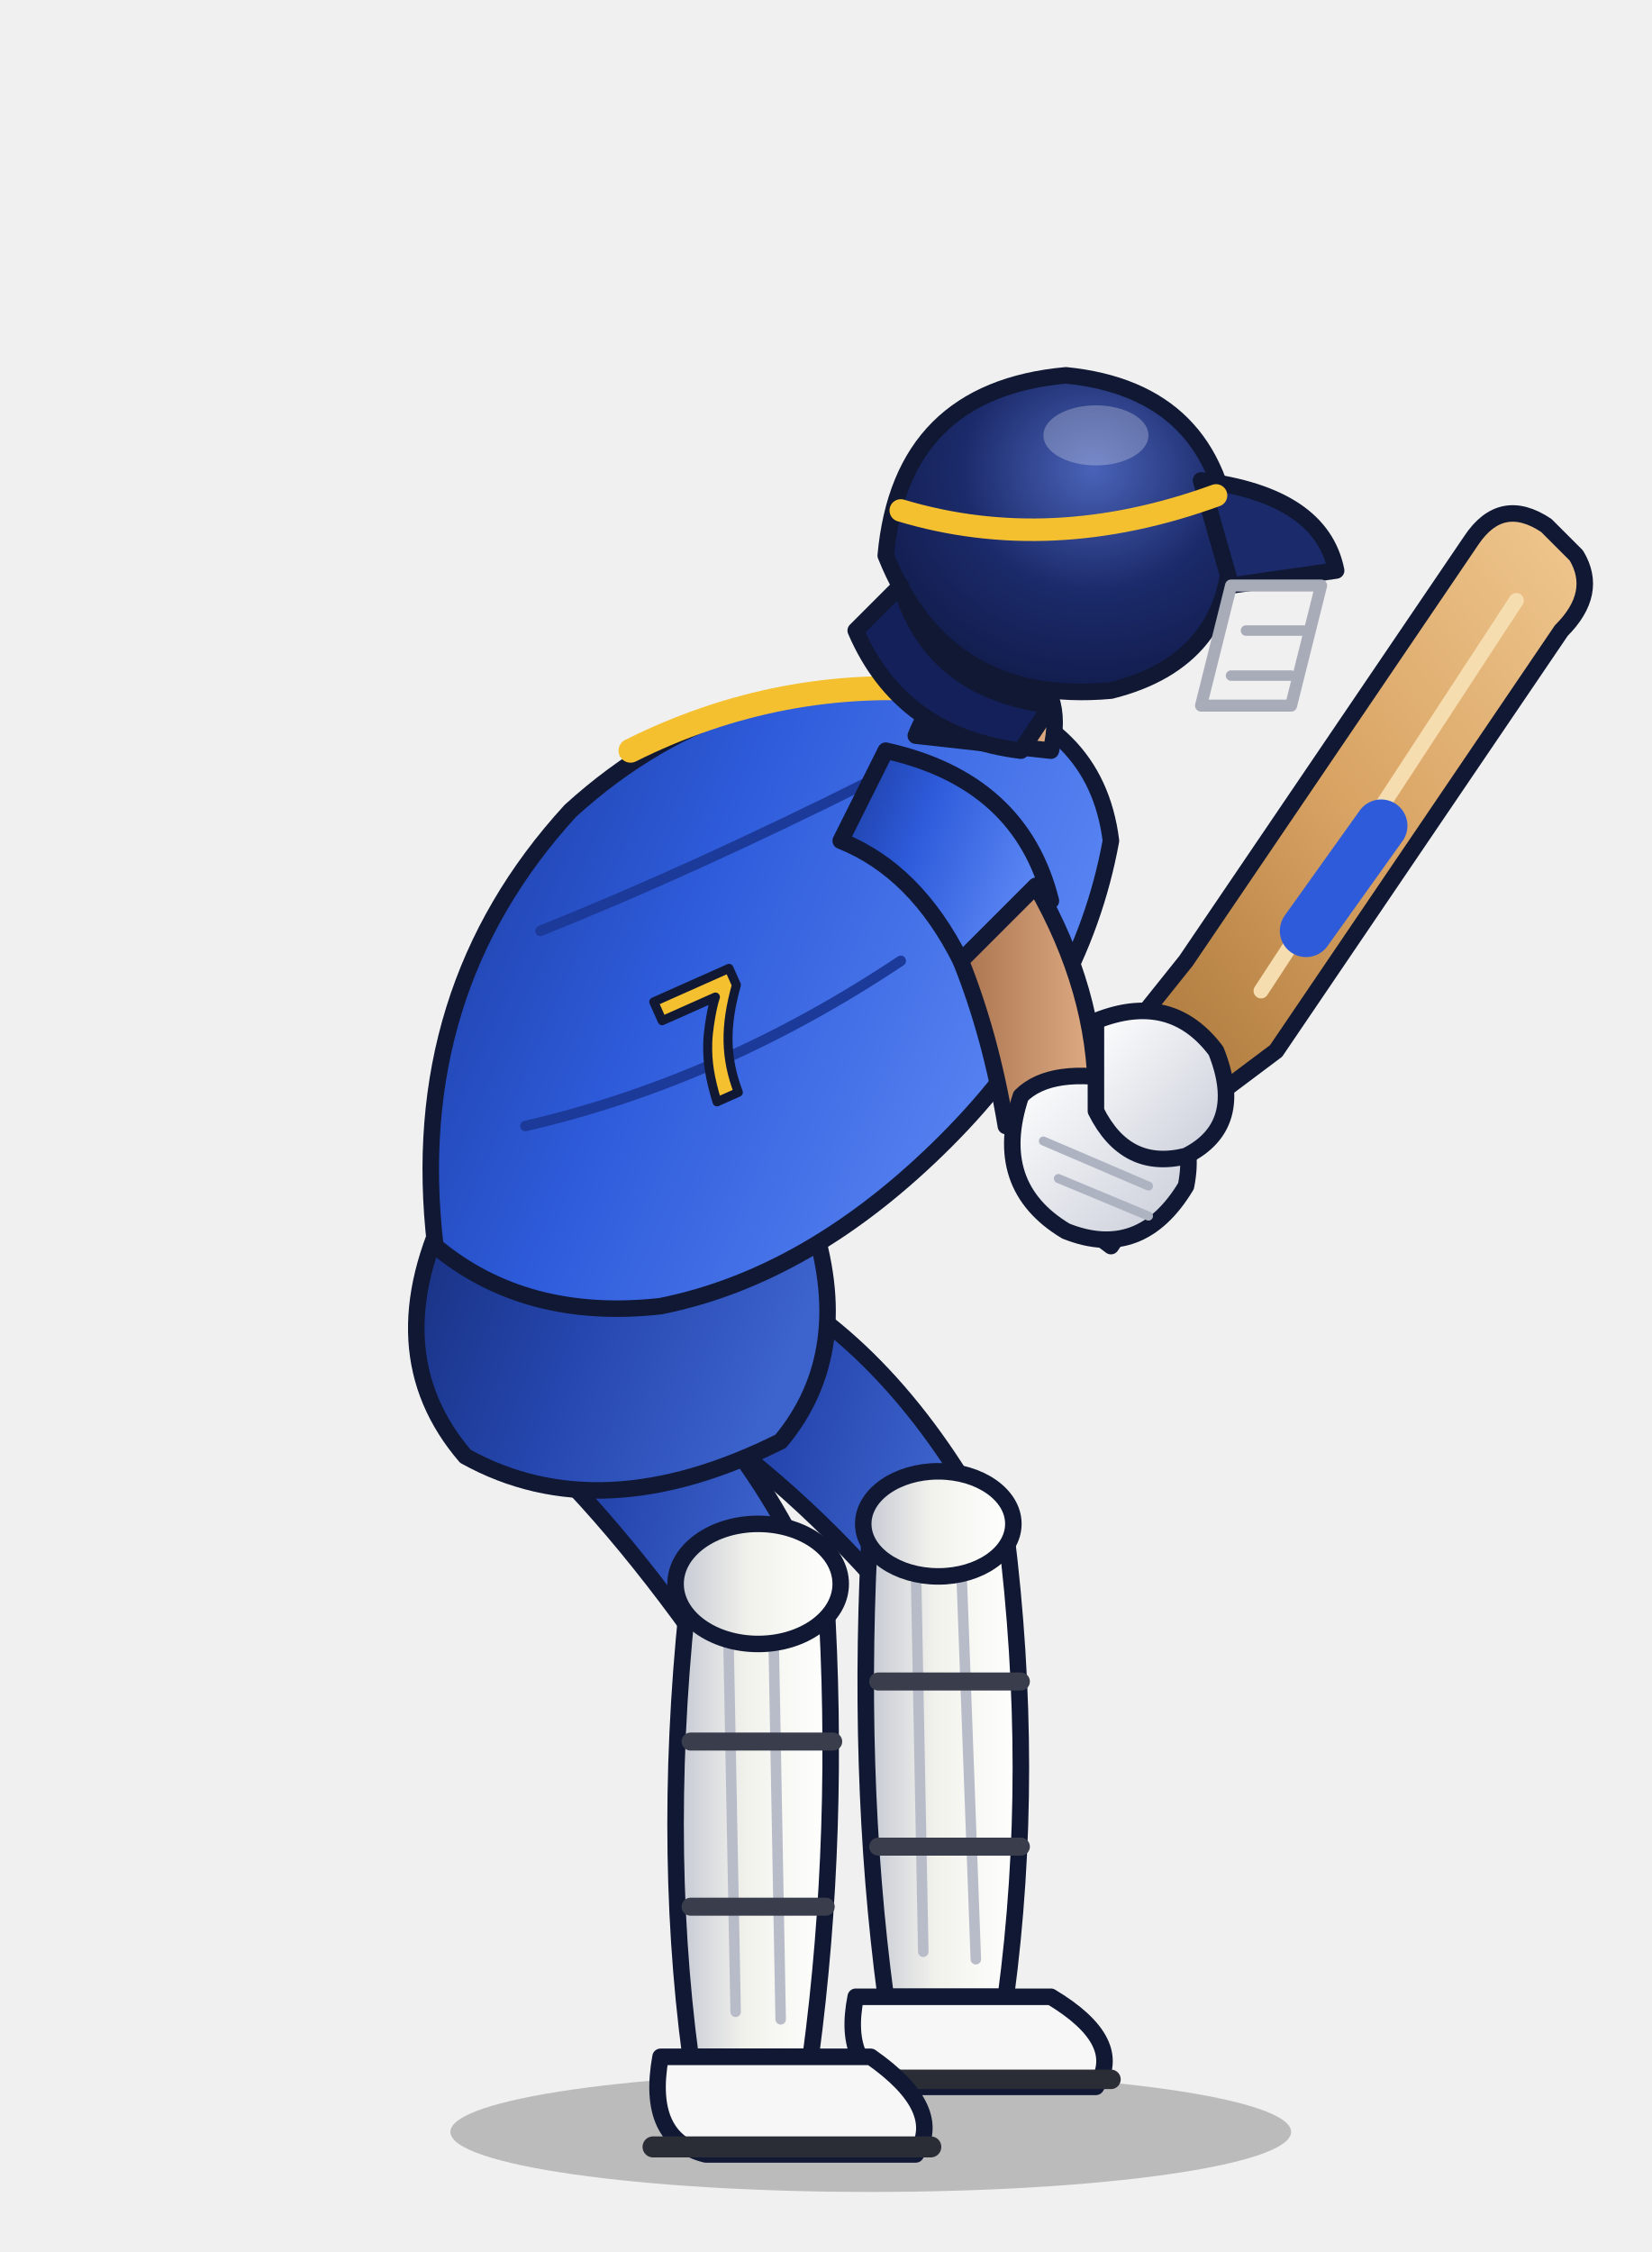
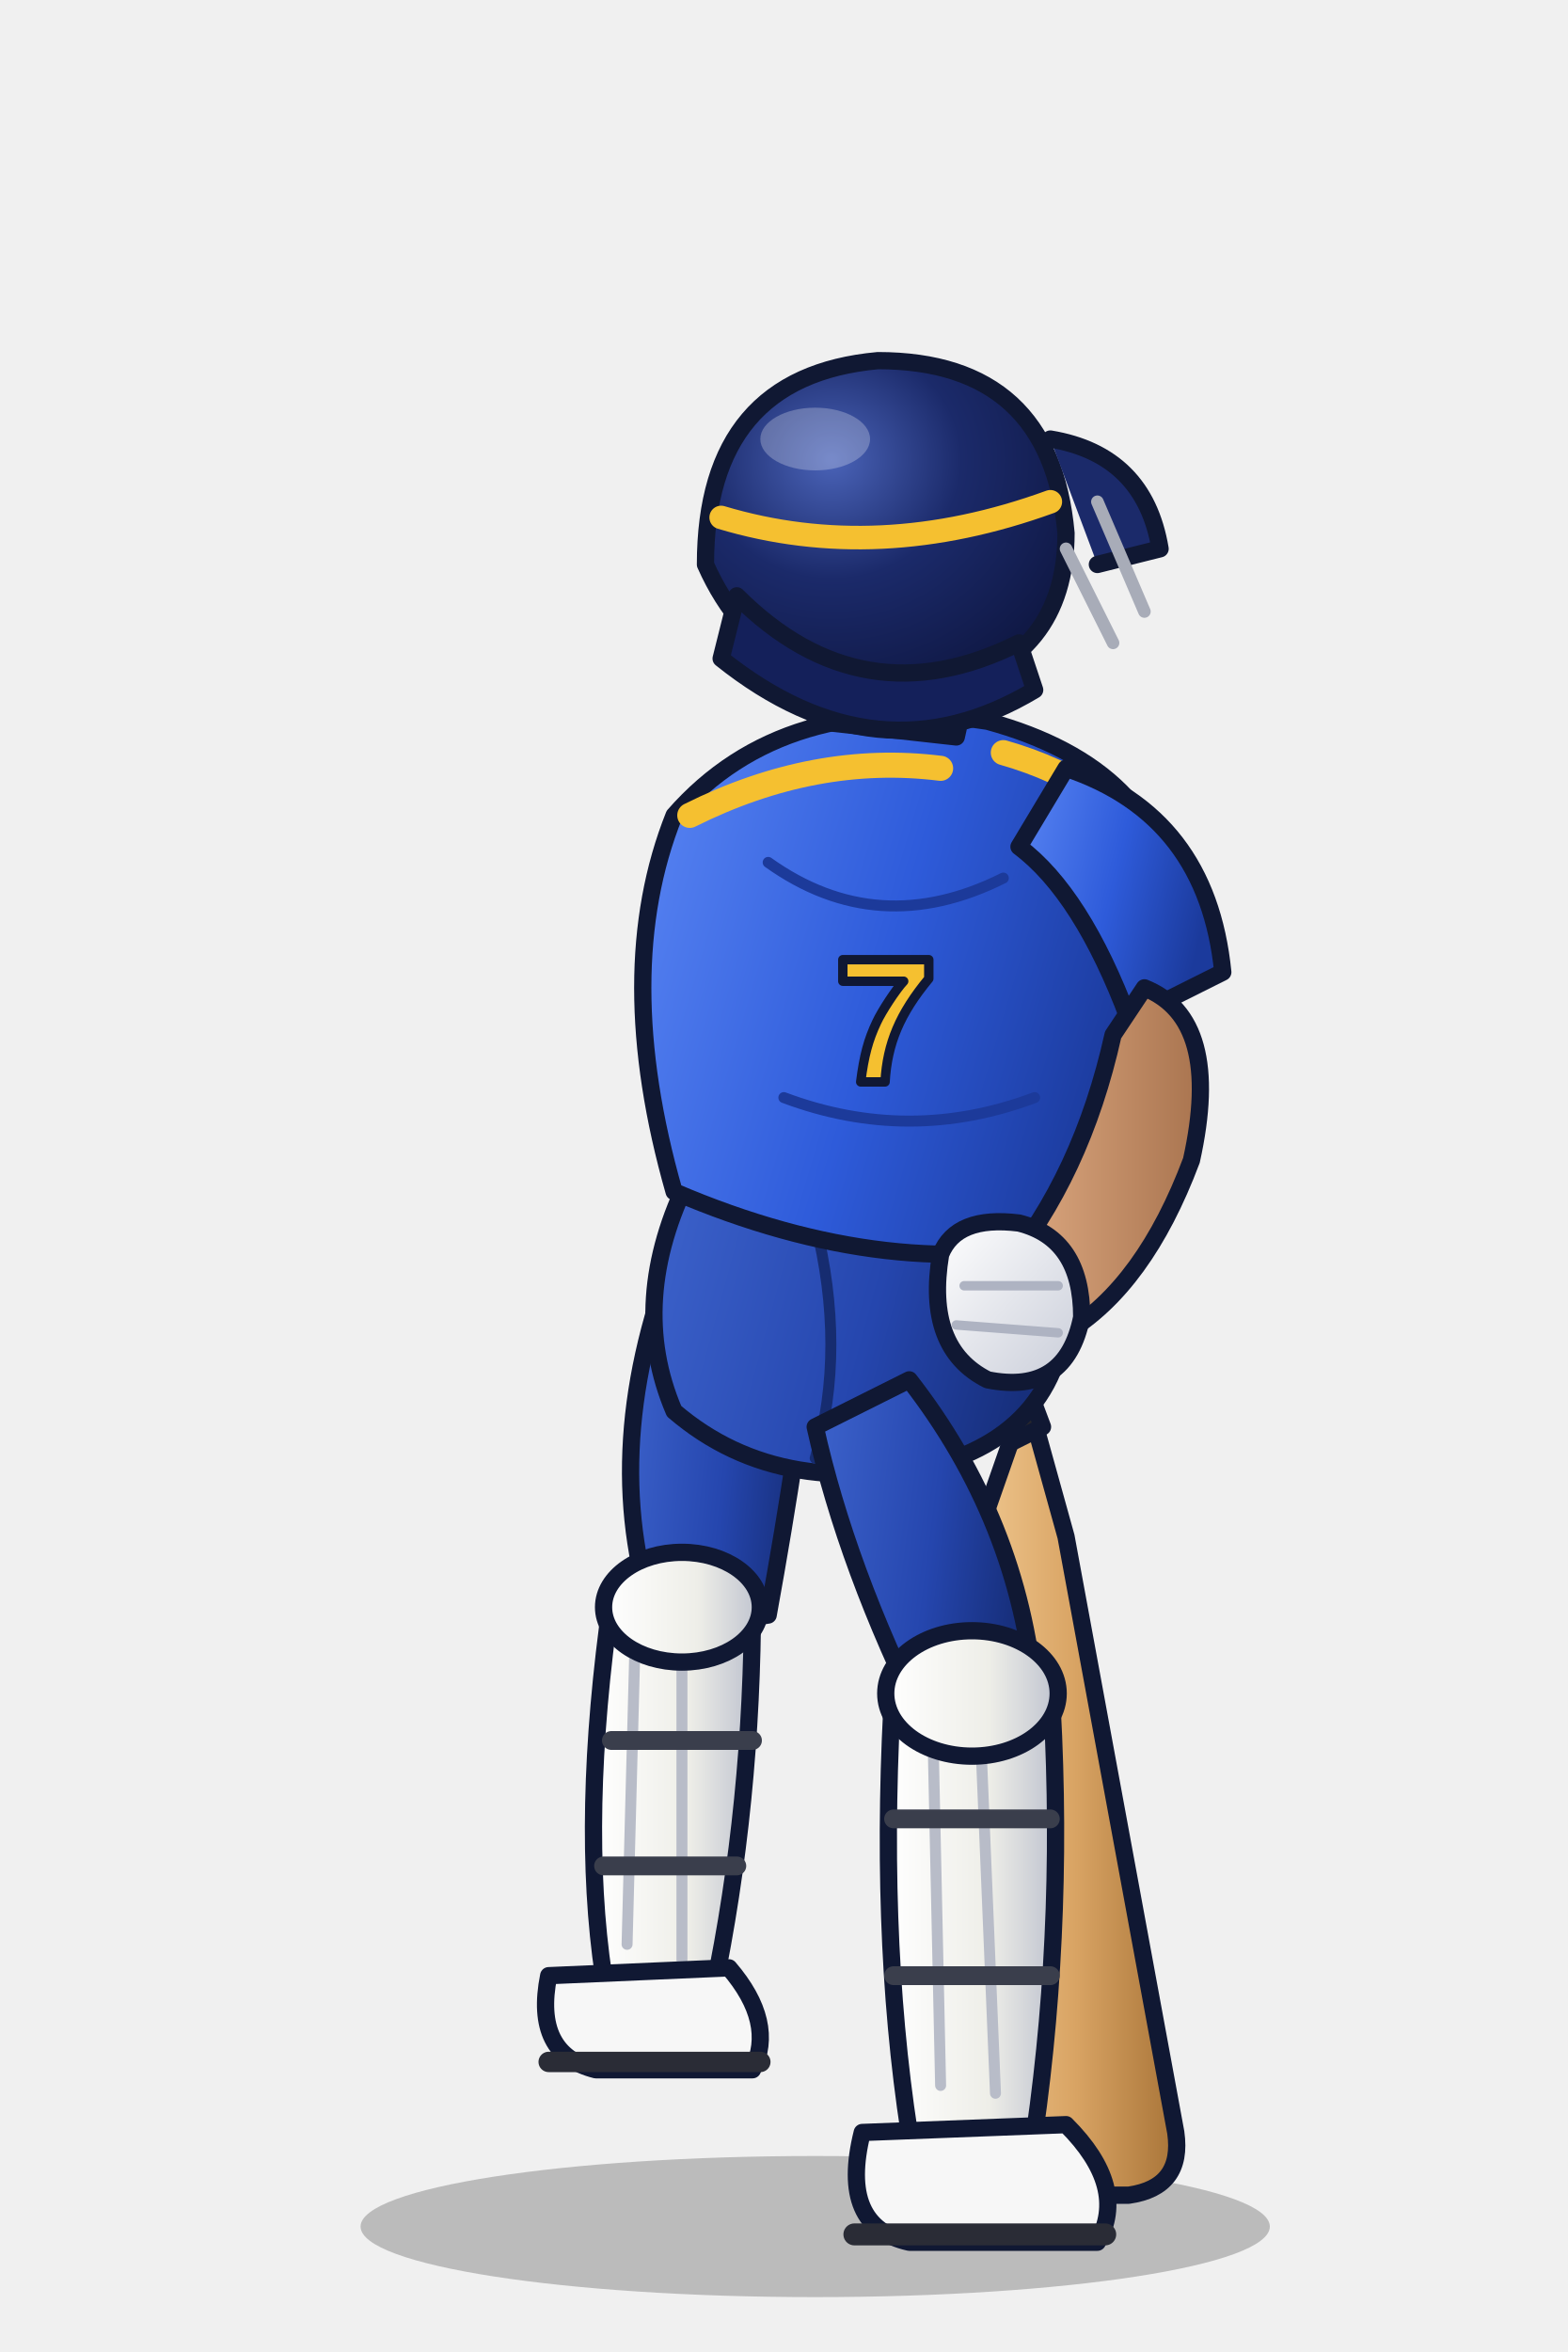
- <svg xmlns="http://www.w3.org/2000/svg" viewBox="0 0 220 300" width="220" height="300">
+ <svg xmlns="http://www.w3.org/2000/svg" viewBox="0 0 200 300" width="200" height="300">
  <defs>
-     <linearGradient id="shirt" x1="0" y1="0" x2="1" y2="0.4">
-       <stop offset="0" stop-color="#1B3A9C" />
-       <stop offset="0.45" stop-color="#2E5BDA" />
-       <stop offset="1" stop-color="#5A86F4" />
+     <linearGradient id="shirt" x1="0" y1="0" x2="1" y2="0.3">
+       <stop offset="0" stop-color="#5A86F4" />
+       <stop offset="0.55" stop-color="#2E5BDA" />
+       <stop offset="1" stop-color="#1B3A9C" />
    </linearGradient>
-     <linearGradient id="trouser" x1="0" y1="0" x2="1" y2="0.3">
-       <stop offset="0" stop-color="#172F7C" />
-       <stop offset="0.5" stop-color="#2546AE" />
-       <stop offset="1" stop-color="#3D63CC" />
+     <linearGradient id="trouser" x1="0" y1="0" x2="1" y2="0.2">
+       <stop offset="0" stop-color="#3D63CC" />
+       <stop offset="0.6" stop-color="#2546AE" />
+       <stop offset="1" stop-color="#172F7C" />
    </linearGradient>
    <linearGradient id="pad" x1="0" y1="0" x2="1" y2="0">
-       <stop offset="0" stop-color="#C3C7D2" />
-       <stop offset="0.45" stop-color="#F2F2EC" />
-       <stop offset="1" stop-color="#FFFFFF" />
+       <stop offset="0" stop-color="#FFFFFF" />
+       <stop offset="0.6" stop-color="#EEEEE8" />
+       <stop offset="1" stop-color="#BFC3CF" />
    </linearGradient>
    <linearGradient id="skin" x1="0" y1="0" x2="1" y2="0">
-       <stop offset="0" stop-color="#A9744F" />
-       <stop offset="1" stop-color="#E0AC84" />
+       <stop offset="0" stop-color="#E0AC84" />
+       <stop offset="1" stop-color="#A9744F" />
    </linearGradient>
-     <radialGradient id="helmet" cx="0.6" cy="0.3" r="0.85">
+     <radialGradient id="helmet" cx="0.35" cy="0.3" r="0.8">
      <stop offset="0" stop-color="#4A63B8" />
      <stop offset="0.45" stop-color="#1B2A6A" />
      <stop offset="1" stop-color="#0E1640" />
    </radialGradient>
-     <linearGradient id="wood" x1="0" y1="1" x2="1" y2="0">
-       <stop offset="0" stop-color="#A87438" />
+     <linearGradient id="wood" x1="0" y1="0" x2="1" y2="0">
+       <stop offset="0" stop-color="#F0C890" />
      <stop offset="0.5" stop-color="#D9A464" />
-       <stop offset="1" stop-color="#F0C890" />
+       <stop offset="1" stop-color="#A87438" />
    </linearGradient>
    <linearGradient id="glove" x1="0" y1="0" x2="1" y2="1">
      <stop offset="0" stop-color="#FFFFFF" />
      <stop offset="1" stop-color="#C8CCD8" />
    </linearGradient>
  </defs>
  <g stroke="#101833" stroke-width="2.2" stroke-linejoin="round" stroke-linecap="round">
-     <ellipse cx="116" cy="284" rx="56" ry="8" fill="#000" fill-opacity="0.22" stroke="none" />
-     <path d="M150 138 L158 128 L196 72 Q200 66 206 70 L210 74 Q213 79 208 84 L170 140 L162 146 Z" fill="url(#wood)" />
-     <path d="M168 132 L202 80" stroke="#F6DDB0" stroke-width="2" fill="none" />
-     <path d="M174 124 L184 110" stroke="#2E5BDA" stroke-width="7" fill="none" />
-     <path d="M140 160 L152 142 L160 148 L148 166 Z" fill="#26262C" />
-     <path d="M96 168 Q116 176 130 200 L118 212 Q104 196 88 186 Z" fill="url(#trouser)" />
-     <path d="M116 202 Q114 236 118 266 L134 266 Q138 236 134 204 Q126 196 116 202 Z" fill="url(#pad)" />
-     <path d="M122 208 L123 260 M128 207 L130 261" stroke="#B8BCC8" stroke-width="1.4" fill="none" />
-     <path d="M117 224 L136 224 M117 246 L136 246" stroke="#3A3E4C" stroke-width="2.4" fill="none" />
-     <ellipse cx="125" cy="203" rx="10" ry="7" fill="url(#pad)" />
-     <path d="M114 266 Q112 276 120 278 L146 278 Q150 272 140 266 Z" fill="#F7F7F7" />
-     <path d="M113 277 L148 277" stroke="#2A2C36" stroke-width="2.6" />
-     <path d="M74 172 Q96 184 108 210 L94 220 Q80 200 66 188 Z" fill="url(#trouser)" />
-     <path d="M92 210 Q88 244 92 274 L108 274 Q112 244 110 212 Q102 204 92 210 Z" fill="url(#pad)" />
-     <path d="M97 216 L98 268 M103 215 L104 269" stroke="#B8BCC8" stroke-width="1.4" fill="none" />
-     <path d="M92 232 L111 232 M92 254 L110 254" stroke="#3A3E4C" stroke-width="2.4" fill="none" />
-     <ellipse cx="101" cy="211" rx="11" ry="8" fill="url(#pad)" />
-     <path d="M88 274 Q86 285 94 287 L122 287 Q126 281 116 274 Z" fill="#F7F7F7" />
-     <path d="M87 286 L124 286" stroke="#2A2C36" stroke-width="2.8" />
-     <path d="M60 160 Q50 180 62 194 Q80 204 104 192 Q114 180 108 162 Q84 150 60 160 Z" fill="url(#trouser)" />
-     <path d="M58 166 Q54 132 76 108 Q98 88 128 92 Q146 96 148 112 Q144 134 126 152 Q108 170 88 174 Q70 176 58 166 Z" fill="url(#shirt)" />
-     <path d="M72 124 Q92 116 116 104" stroke="#1C3A9A" stroke-width="1.4" fill="none" />
-     <path d="M70 150 Q96 144 120 128" stroke="#1C3A9A" stroke-width="1.4" fill="none" />
-     <path d="M84 100 Q104 90 126 92" stroke="#F5C030" stroke-width="3.2" fill="none" />
-     <text x="96" y="146" text-anchor="middle" font-family="Helvetica, Arial, sans-serif" font-weight="bold" font-size="22" fill="#F5C030" stroke="#101833" stroke-width="1.2" transform="rotate(-24 96 140)">7</text>
-     <path d="M118 100 Q136 104 140 120 L128 128 Q122 116 112 112 Z" fill="url(#shirt)" />
-     <path d="M138 118 Q146 132 146 146 L134 150 Q132 138 128 128 Z" fill="url(#skin)" />
-     <path d="M136 146 Q132 158 142 164 Q152 168 158 158 Q160 148 150 144 Q140 142 136 146 Z" fill="url(#glove)" />
-     <path d="M146 136 Q156 132 162 140 Q166 150 158 154 Q150 156 146 148 Z" fill="url(#glove)" />
-     <path d="M139 152 L153 158 M141 157 L153 162" stroke="#AEB3C2" stroke-width="1.2" fill="none" />
-     <path d="M122 98 Q126 88 136 88 Q142 92 140 100 Z" fill="url(#skin)" />
-     <path d="M118 74 Q120 52 142 50 Q162 52 164 72 Q164 88 148 92 Q126 94 118 74 Z" fill="url(#helmet)" />
-     <path d="M120 78 Q124 92 140 94 L136 100 Q120 98 114 84 Z" fill="#14205A" />
-     <path d="M160 64 Q176 66 178 76 L164 78 Z" fill="#1B2A6A" />
-     <path d="M164 78 L176 78 L172 94 L160 94 Z" fill="none" stroke="#A8ACB8" stroke-width="1.6" />
-     <path d="M166 84 L174 84 M164 90 L172 90" stroke="#A8ACB8" stroke-width="1.4" />
-     <path d="M120 68 Q140 74 162 66" stroke="#F5C030" stroke-width="3" fill="none" />
-     <ellipse cx="146" cy="58" rx="7" ry="4" fill="#FFFFFF" fill-opacity="0.25" stroke="none" />
+     <ellipse cx="104" cy="284" rx="58" ry="9" fill="#000" fill-opacity="0.22" stroke="none" />
+     <path d="M131 178 L136 196 L150 272 Q151 279 144 280 L138 280 Q132 279 131 272 L124 198 Z" fill="url(#wood)" />
+     <path d="M127 166 L133 182 L129 184 L123 168 Z" fill="#26262C" />
+     <path d="M86 160 Q76 186 84 208 L98 206 Q102 184 104 166 Z" fill="url(#trouser)" />
+     <path d="M78 204 Q74 232 77 252 L91 254 Q96 230 96 204 Q88 199 78 204 Z" fill="url(#pad)" />
+     <path d="M81 210 L80 248 M87 208 L87 250" stroke="#B8BCC8" stroke-width="1.4" fill="none" />
+     <path d="M78 222 L96 222 M77 238 L94 238" stroke="#3A3E4C" stroke-width="2.4" fill="none" />
+     <ellipse cx="87" cy="205" rx="10" ry="7" fill="url(#pad)" />
+     <path d="M70 252 Q68 262 76 264 L96 264 Q99 258 93 251 Z" fill="#F7F7F7" />
+     <path d="M70 263 L97 263" stroke="#2A2C36" stroke-width="2.6" />
+     <path d="M88 150 Q80 166 86 180 Q100 192 122 186 Q138 180 136 160 Q120 146 88 150 Z" fill="url(#trouser)" />
+     <path d="M104 156 Q108 172 104 186" stroke="#162C70" stroke-width="1.4" fill="none" />
+     <path d="M116 176 Q130 194 132 216 L118 220 Q108 200 104 182 Z" fill="url(#trouser)" />
+     <path d="M114 214 Q112 246 116 272 L132 272 Q136 244 134 214 Q124 209 114 214 Z" fill="url(#pad)" />
+     <path d="M119 220 L120 266 M125 219 L127 267" stroke="#B8BCC8" stroke-width="1.4" fill="none" />
+     <path d="M114 232 L134 232 M114 252 L134 252" stroke="#3A3E4C" stroke-width="2.4" fill="none" />
+     <ellipse cx="124" cy="216" rx="11" ry="8" fill="url(#pad)" />
+     <path d="M110 272 Q107 284 116 286 L140 286 Q144 279 136 271 Z" fill="#F7F7F7" />
+     <path d="M109 285 L141 285" stroke="#2A2C36" stroke-width="2.8" />
+     <path d="M86 152 Q78 124 86 104 Q100 88 126 92 Q148 98 150 116 Q148 140 138 158 Q114 164 86 152 Z" fill="url(#shirt)" />
+     <path d="M98 110 Q112 120 128 112" stroke="#1C3A9A" stroke-width="1.4" fill="none" />
+     <path d="M100 140 Q116 146 132 140" stroke="#1C3A9A" stroke-width="1.4" fill="none" />
+     <path d="M88 104 Q104 96 120 98" stroke="#F5C030" stroke-width="3.2" fill="none" />
+     <path d="M128 96 Q142 100 148 110" stroke="#F5C030" stroke-width="3.2" fill="none" />
+     <text x="113" y="138" text-anchor="middle" font-family="Helvetica, Arial, sans-serif" font-weight="bold" font-size="22" fill="#F5C030" stroke="#101833" stroke-width="1.2">7</text>
+     <path d="M136 98 Q154 104 156 124 L144 130 Q138 114 130 108 Z" fill="url(#shirt)" />
+     <path d="M146 126 Q156 130 152 148 Q146 164 136 170 L128 162 Q138 150 142 132 Z" fill="url(#skin)" />
+     <path d="M120 160 Q118 172 126 176 Q136 178 138 168 Q138 158 130 156 Q122 155 120 160 Z" fill="url(#glove)" />
+     <path d="M123 164 L135 164 M122 169 L135 170" stroke="#AEB3C2" stroke-width="1.2" fill="none" />
+     <path d="M104 92 Q108 82 118 82 Q124 86 122 94 Z" fill="url(#skin)" />
+     <path d="M90 72 Q90 48 112 46 Q134 46 136 68 Q136 84 120 88 Q98 90 90 72 Z" fill="url(#helmet)" />
+     <path d="M94 76 Q110 92 130 82 L132 88 Q112 100 92 84 Z" fill="#14205A" />
+     <path d="M92 66 Q112 72 134 64" stroke="#F5C030" stroke-width="3" fill="none" />
+     <path d="M134 56 Q146 58 148 70 L140 72" fill="#1B2A6A" />
+     <path d="M140 64 L146 78 M136 70 L142 82" stroke="#A8ACB8" stroke-width="1.6" fill="none" />
+     <ellipse cx="104" cy="56" rx="7" ry="4" fill="#FFFFFF" fill-opacity="0.25" stroke="none" />
  </g>
</svg>
